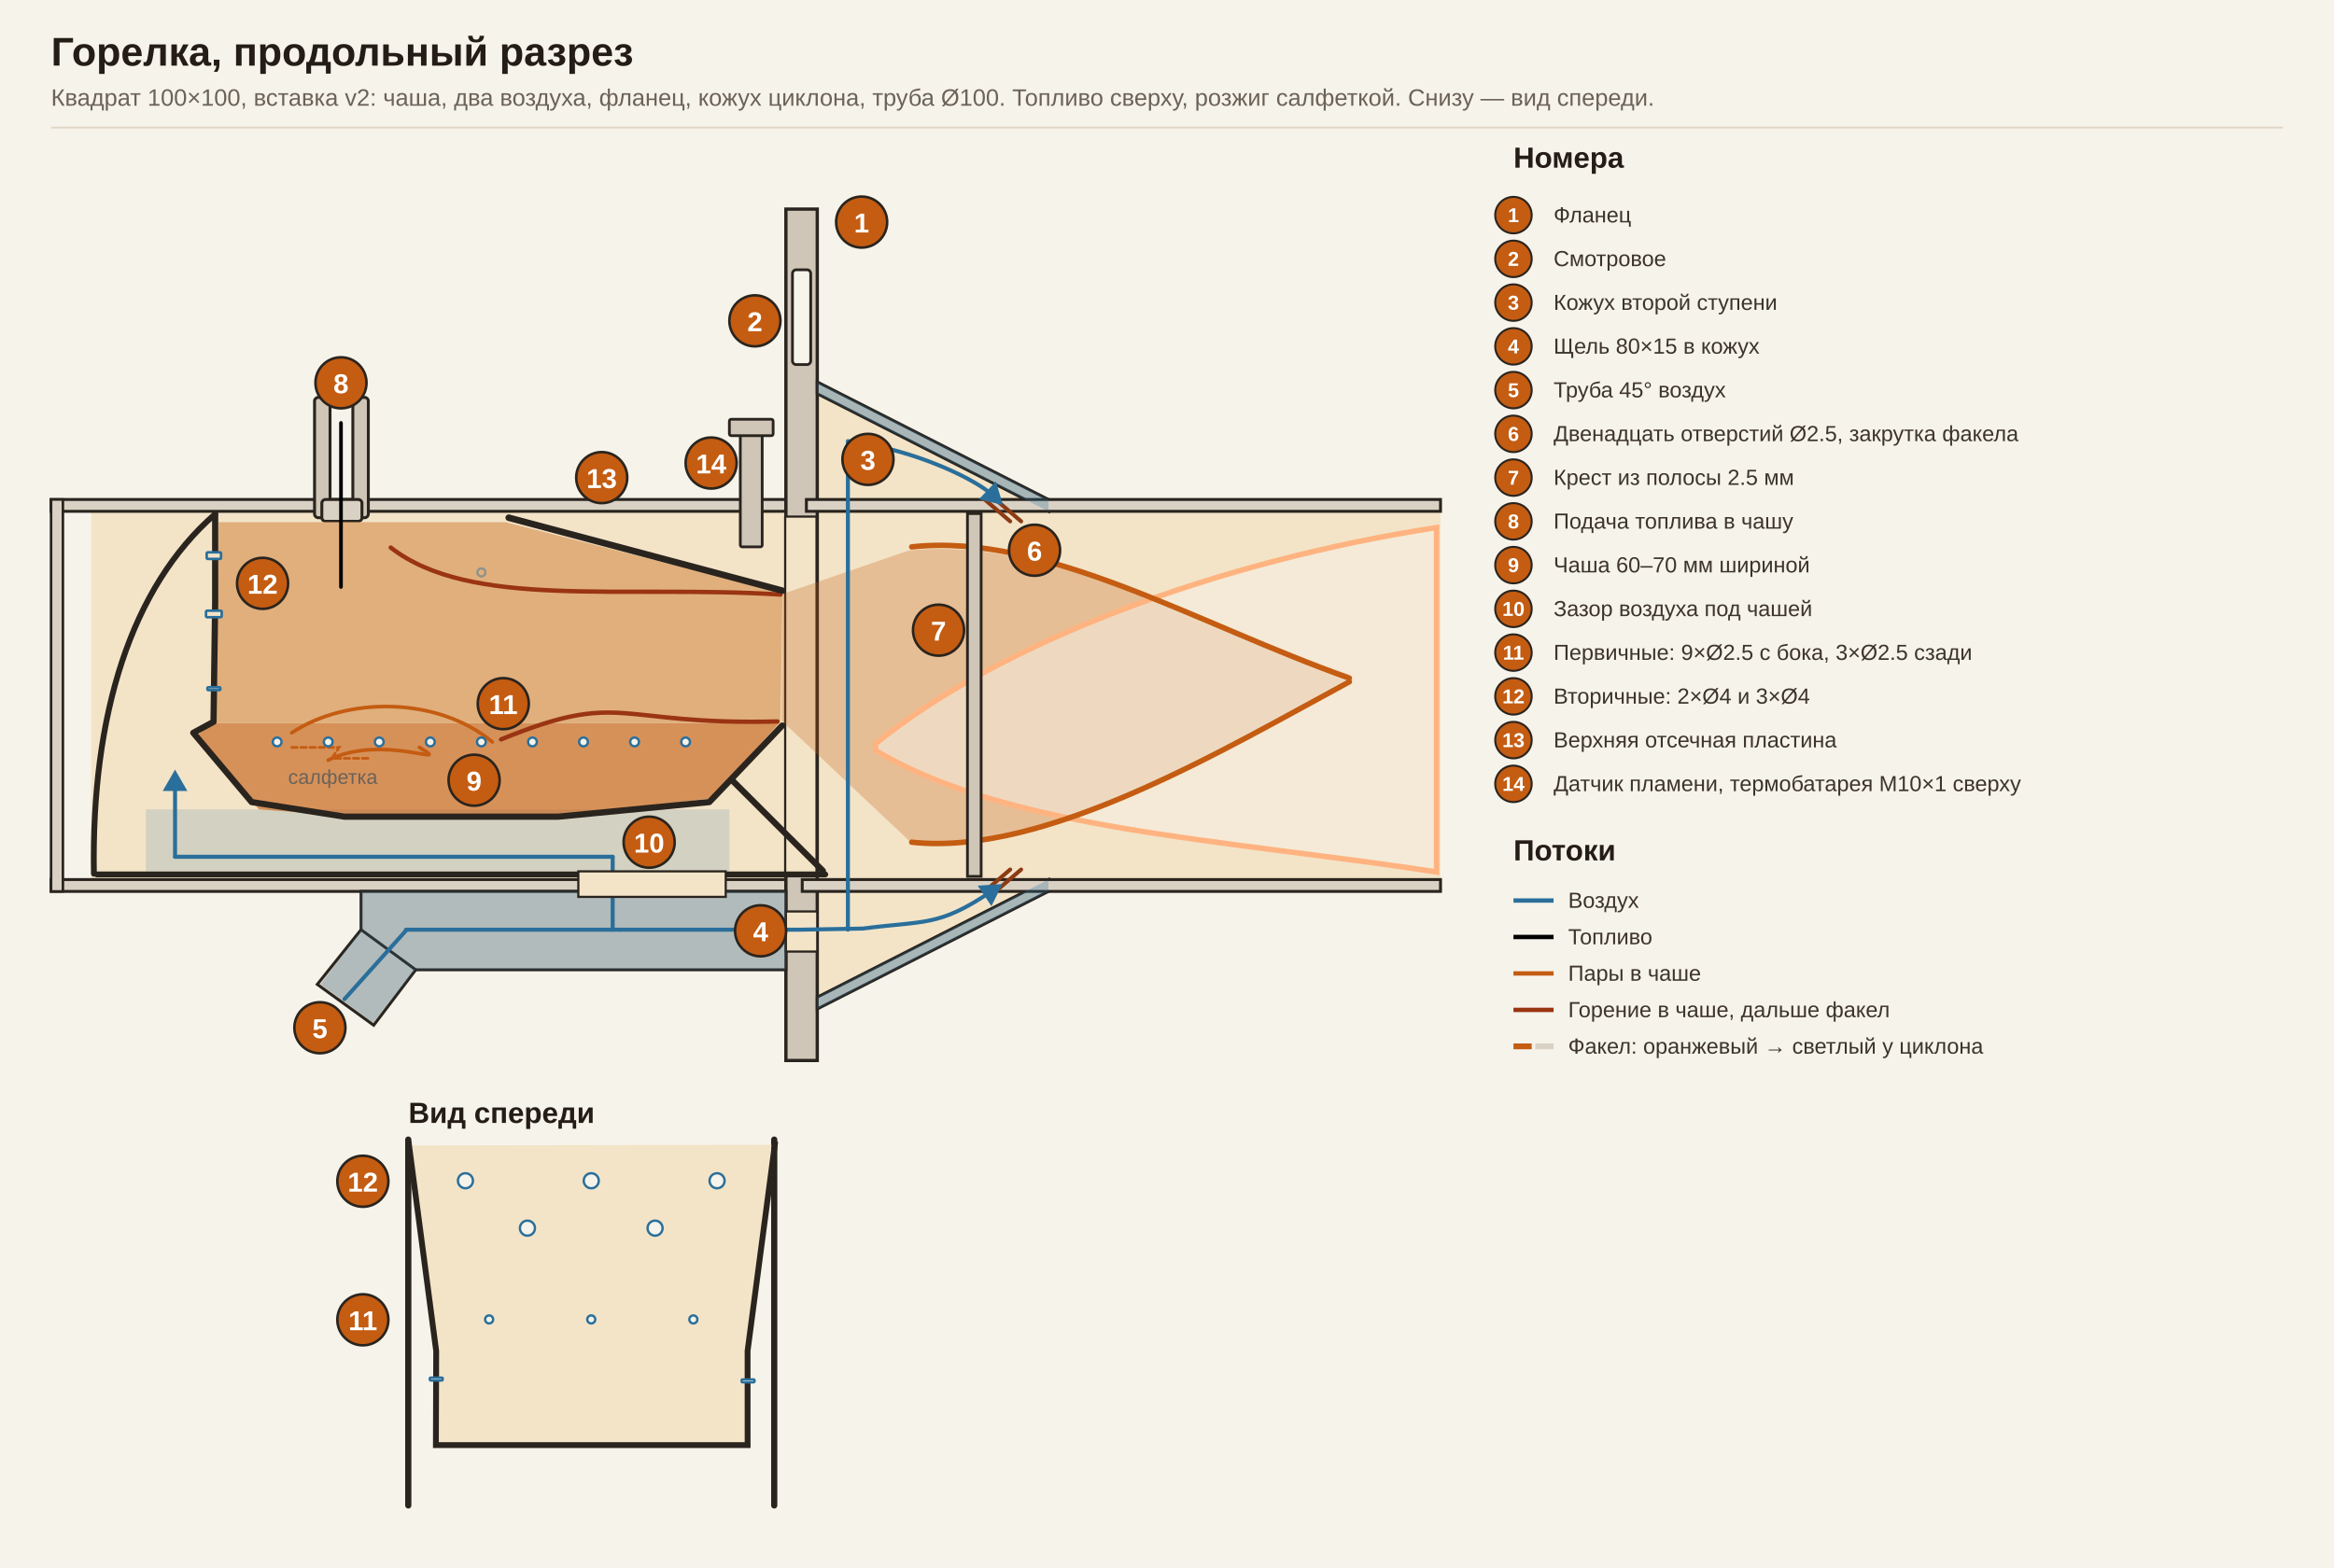
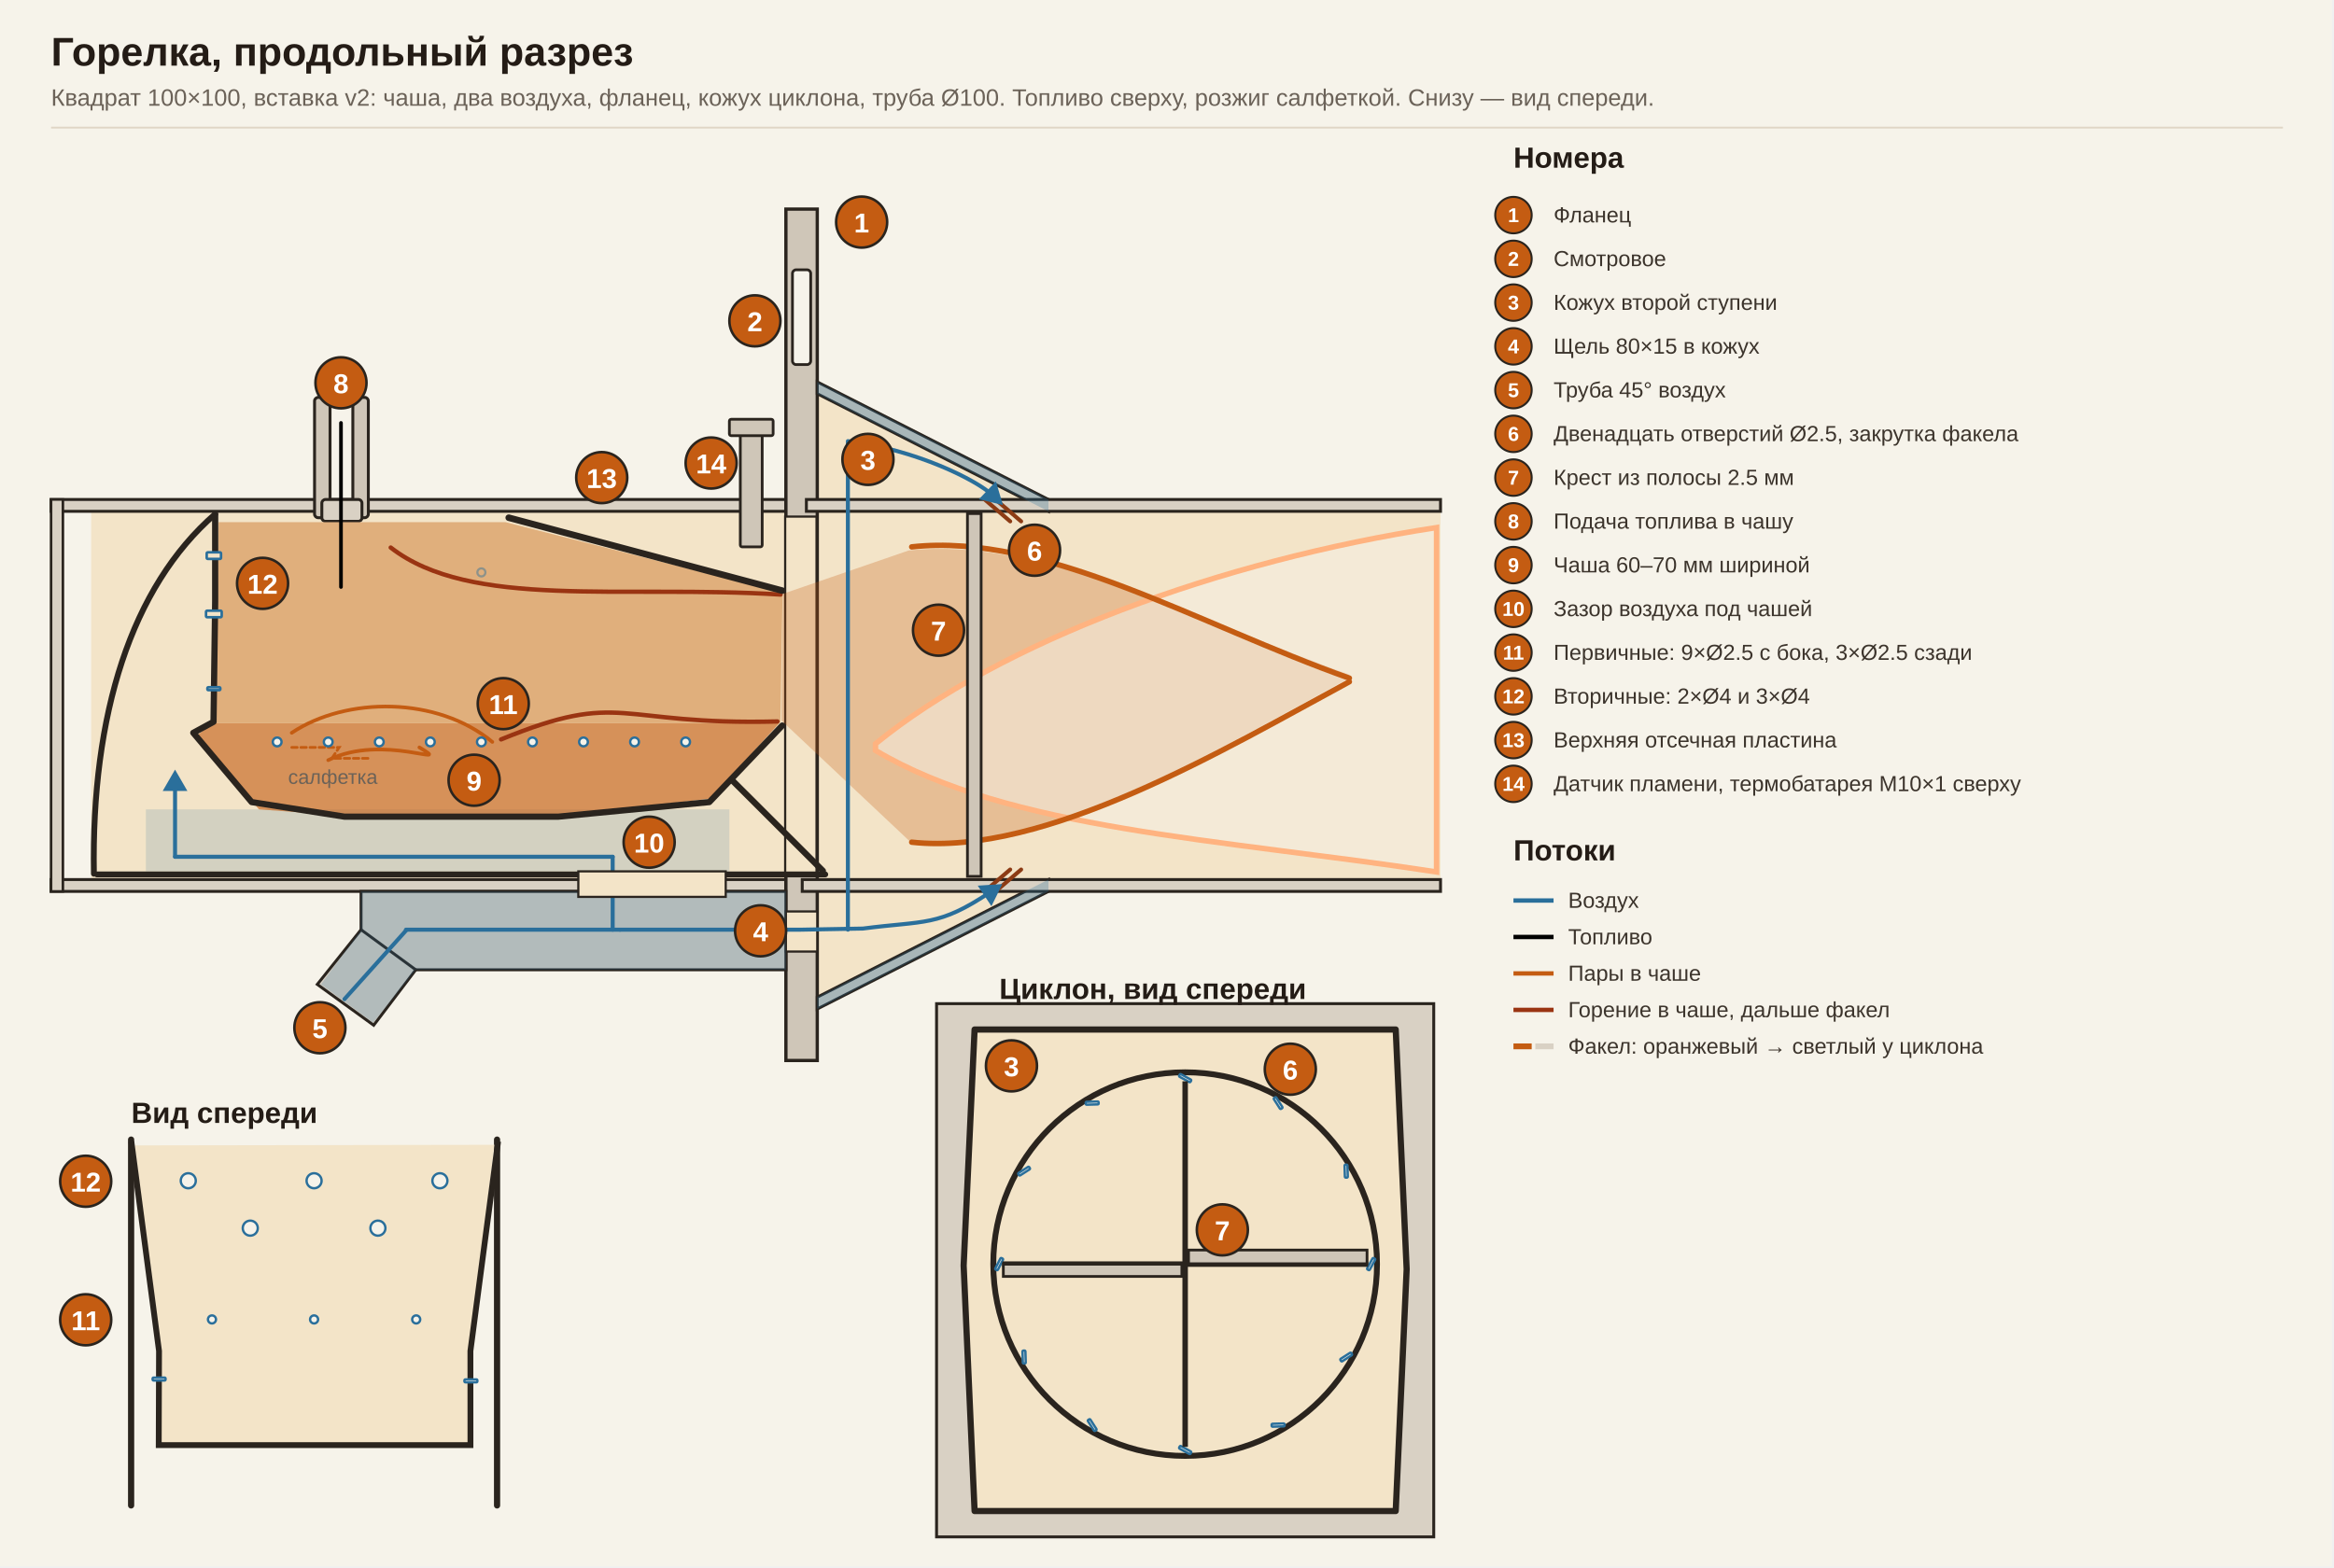
<svg xmlns="http://www.w3.org/2000/svg" width="1280" height="860" viewBox="0 0 1280 860" version="1.1" id="svg63">
  <defs id="defs63">
    <marker style="overflow:visible" id="marker68" refX="0" refY="0" orient="auto-start-reverse" markerWidth="1" markerHeight="1" viewBox="0 0 1 1" preserveAspectRatio="xMidYMid">
      <path transform="scale(0.5)" style="fill:context-stroke;fill-rule:evenodd;stroke:context-stroke;stroke-width:1pt" d="M 5.77,0 -2.88,5 V -5 Z" id="path68" />
    </marker>
    <marker style="overflow:visible" id="marker67" refX="0" refY="0" orient="auto-start-reverse" markerWidth="1" markerHeight="1" viewBox="0 0 1 1" preserveAspectRatio="xMidYMid">
      <path transform="scale(0.5)" style="fill:context-stroke;fill-rule:evenodd;stroke:context-stroke;stroke-width:1pt" d="M 5.77,0 -2.88,5 V -5 Z" id="path67" />
    </marker>
    <marker style="overflow:visible" id="Triangle" refX="0" refY="0" orient="auto-start-reverse" markerWidth="1" markerHeight="1" viewBox="0 0 1 1" preserveAspectRatio="xMidYMid">
      <path transform="scale(0.5)" style="fill:context-stroke;fill-rule:evenodd;stroke:context-stroke;stroke-width:1pt" d="M 5.77,0 -2.88,5 V -5 Z" id="path135" />
    </marker>
  </defs>
-   <rect x="0" y="0" width="1280" height="860" fill="#f6f3ea" id="rect1" />
+   <rect x="-1.138" y="-0.759" width="1280" height="860" fill="#f6f3ea" id="rect1" />
  <text x="28" y="36" font-family="Liberation Sans, DejaVu Sans, sans-serif" font-size="22" font-weight="700" fill="#241c16" id="text1">Горелка, продольный разрез</text>
  <text x="28" y="58" font-family="Liberation Sans, DejaVu Sans, sans-serif" font-size="13" fill="#6b6258" id="text2">Квадрат 100×100, вставка v2: чаша, два воздуха, фланец, кожух циклона, труба Ø100. Топливо сверху, розжиг салфеткой. Снизу — вид спереди.</text>
  <line x1="28" y1="70" x2="1252" y2="70" stroke="#e0d6c6" stroke-width="1" id="line2" />
  <path d="M 50,280.5 H 431 L 448.2,216 575,280.5 h 215 v 202 H 575 L 448.2,547 431,482.5 H 50 Z" fill="#f3e4c8" stroke="none" id="path2" />
  <path id="gap-under" d="m 80,444 h 320 v 34 H 80 Z" fill="#2a6f9b" fill-opacity="0.16" stroke="none" />
  <rect x="28" y="274" width="403" height="6.5" fill="#d9d1c4" stroke="#2a241e" stroke-width="1.6" id="rect2" />
  <rect x="28" y="482.5" width="403" height="6.5" fill="#d9d1c4" stroke="#2a241e" stroke-width="1.6" id="rect3" />
  <rect x="28" y="274" width="6.5" height="215" fill="#d9d1c4" stroke="#2a241e" stroke-width="1.4" id="rect4" />
  <rect x="431" y="114.702" width="17.2" height="467.058" fill="#cfc6b8" stroke="#2a241e" stroke-width="1.8" id="rect5" />
  <rect x="434.6" y="148" width="10" height="52" rx="2" fill="#f6f3ea" stroke="#2a241e" stroke-width="1.5" id="rect6" />
  <path d="M 448.2,209.5 575,274 v 6.5 L 448.2,216 Z" fill="#d9d1c4" stroke="#2a241e" stroke-width="1.6" id="path6" />
  <path d="M 448.2,547 575,482.5 v 6.5 l -126.8,64.5 z" fill="#d9d1c4" stroke="#2a241e" stroke-width="1.6" id="path7" />
  <rect x="442.232" y="274" width="347.768" height="6.5" fill="#d9d1c4" stroke="#2a241e" stroke-width="1.6" id="rect7" />
+   <rect x="513.624" y="550.574" width="272.659" height="292.52" fill="#d9d1c4" stroke="#2a241e" stroke-width="1.6" id="rect7-1" />
  <rect x="439.956" y="482.5" width="350.044" height="6.5" fill="#d9d1c4" stroke="#2a241e" stroke-width="1.6" id="rect8" />
  <g stroke="#8c3b14" stroke-width="2.2" stroke-linecap="round" id="g11" transform="translate(-28,122)">
    <line x1="568" y1="152" x2="582" y2="164" id="line8" />
    <line x1="574" y1="152" x2="588" y2="164" id="line9" />
    <line x1="568" y1="367" x2="582" y2="355" id="line10" />
    <line x1="574" y1="367" x2="588" y2="355" id="line11" />
  </g>
  <rect x="198" y="489" width="233" height="43" fill="#d9d1c4" stroke="#2a241e" stroke-width="1.6" id="rect13" />
  <path d="m 198,510 -24,30 30.939,22.414 L 228,532 211.906,520.193 Z" fill="#d9d1c4" stroke="#2a241e" stroke-width="1.6" id="path13" />
  <rect x="431" y="500" width="17.2" height="22" fill="#f3e4c8" stroke="#2a241e" stroke-width="1.2" id="rect15" />
  <rect x="430.6" y="283.386" width="17.2" height="196.495" fill="#f3e4c8" stroke="#2a241e" stroke-width="1.2" id="rect15-3" />
  <path d="M 53.145,479.679 H 452.582" fill="none" stroke="#2a241e" stroke-width="3.2" stroke-linecap="round" id="path19" />
  <path d="M 51.5,479.3 C 50,392 72,322 118,282" fill="none" stroke="#2a241e" stroke-width="3.2" stroke-linecap="round" stroke-linejoin="round" id="path20" />
  <rect x="172.5" y="218" width="8.5" height="66" rx="2" fill="#cfc6b8" stroke="#2a241e" stroke-width="1.6" id="rect21" />
  <rect x="193.5" y="218" width="8.5" height="66" rx="2" fill="#cfc6b8" stroke="#2a241e" stroke-width="1.6" id="rect22" />
  <rect x="176.5" y="274" width="22" height="12" rx="2" fill="#d9d1c4" stroke="#2a241e" stroke-width="1.6" id="rect23" />
  <g id="физика">
    <path id="fill-box" d="m 198,489 h 233 v 43 H 228.176 l -30.503,-22.16 z m 0,21 -22,30 28.659,21.073 L 228,532 Z" fill="#2a6f9b" fill-opacity="0.22" stroke="none" />
    <path id="fill-jacket-top" d="M 448.2,209.5 575,274 v 6.5 L 448.2,216 Z" fill="#2a6f9b" fill-opacity="0.28" stroke="none" />
    <path id="fill-jacket-bot" d="M 448.2,547 575,482.5 v 6.5 l -126.8,64.5 z" fill="#2a6f9b" fill-opacity="0.28" stroke="none" />
    <path id="fill-bowl" d="M 427.35,396.719 H 116.311 L 108,403.504 142,444 l 46.051,3.424 117.693,0.615 L 390,438 Z" style="fill:#c45c12;fill-opacity:0.604" />
    <path id="path70" d="M 119.896,286.432 118,395.34 l -1.689,1.379 H 427.35 L 428,396 429.172,325.113 277.299,286.465 Z" style="fill:#e0af7c;fill-opacity:1" />
    <path id="fill-flame" d="M 498.278,302 C 571.608,294 657.13,340.71 740,370 v 2 c -67.7,36.51 -167.634,97.621 -240.964,89.621 l -70.507,-66.392 0.777,-69.45 z" fill="#c45c12" fill-opacity="0.28" stroke="none" />
    <path id="fill-flame-hot" d="m 787.832,289.403 c -118.825,18.165 -239.13,62.68 -307.701,118.619 v 3.633 c 73.123,43.596 188.876,48.5 307.701,66.665 z" fill="#f4efe4" fill-opacity="0.55" stroke="none" style="stroke:#ffb380;stroke-width:3;stroke-dasharray:none" />
  </g>
  <g id="потоки">
    <g id="flow-air" fill="none" stroke="#2a6f9b" stroke-width="2.2" stroke-linecap="round" stroke-linejoin="round" transform="translate(0,-38)">
      <path d="m 188.922,586.08 33.93,-37.836" id="path24" />
      <path d="M 222.612,548 H 340" id="path25" />
      <path d="M 336,548 V 508" id="path26" />
      <path d="M 336,508 H 96" id="path27" />
      <path d="M 96,508 V 468" id="path28" style="marker-end:url(#Triangle)" />
      <path d="m 340,548 h 99 l 34.208,-0.621 c 34.047,-4.464 41.3,-0.888 69.998,-20.068" id="path29" style="marker-end:url(#marker68)" />
      <path d="M 465,548 V 517.794 320.16 280 c 37.318,4.627 70.64,21.387 79.344,29.655" id="path30" style="marker-end:url(#marker67)" />
    </g>
    <g id="flow-vapor" fill="none" stroke="#c45c12" stroke-width="2" stroke-linecap="round" stroke-linejoin="round" transform="translate(0,-38)">
      <path d="m 187,270 v 90" id="path31" style="fill:none;stroke:#000000" />
      <path d="m 160,440 c 30,-20 80,-20 110,5" id="path32" />
      <path d="m 180,455 c 30,-15 70,5 50,-7" id="path33" />
    </g>
    <g id="flow-mix" fill="none" stroke="#9a3412" stroke-width="2.4" stroke-linecap="round" transform="translate(0,-38)">
      <path d="m 274.798,443.618 c 67.325,-27.499 62.013,-7.616 151.562,-9.842" id="path34" />
      <path d="m 214.281,338.375 c 43.779,34.039 126.256,20.384 213.773,25.774" id="path34-3" />
    </g>
    <g id="flow-flame" fill="none" stroke="#c45c12" stroke-width="3" stroke-linecap="round" transform="translate(0,-38)">
      <path d="m 500,338 c 73.333,-8 157.127,42.712 240,72" id="path35" />
      <path d="m 500,500 c 73.333,8 172.3,-51.493 240,-88" id="path36" />
    </g>
  </g>
  <rect id="feed-under" x="317.162" y="478" width="80.838" height="14" fill="#f3e4c8" stroke="#2a241e" stroke-width="1.2" />
  <path id="seal-v2" d="m 402.073,428.583 49.206,49.141" fill="none" stroke="#2a241e" stroke-width="3.4" stroke-linecap="round" />
  <path id="bowl-v2" d="m 118,282 v 48 L 117.102,395.974 106,402 l 32,38 50.91,8 H 306.124 L 389,440 429,398" fill="none" stroke="#2a241e" stroke-width="3.4" stroke-linecap="round" stroke-linejoin="round" />
-   <g id="g16" transform="translate(-325.8717,62)" style="fill:#483e37">
+   <g id="g16" transform="translate(-477.8717,62)" style="fill:#483e37">
    <path id="bowl-v2-3" d="M 549.775,563.148 V 763.842" fill="none" stroke="#2a241e" stroke-width="3.4" stroke-linecap="round" stroke-linejoin="round" style="fill:#483e37" />
    <path id="bowl-v2-3-3" d="M 750.47,563.148 V 763.842" fill="none" stroke="#2a241e" stroke-width="3.4" stroke-linecap="round" stroke-linejoin="round" style="fill:#483e37" />
+   </g>
+   <g id="g16-3" transform="translate(-0.1689714,53.94779)" style="fill:#483e37" />
+   <g id="g16-3-3" transform="matrix(0,1.088416,-1.085851,0,1370.41,-16.21218)" style="fill:#483e37;stroke-width:0.92">
+     <path id="bowl-v2-3-3-7-6" d="M 776.47,769.842 652.755,775.368 533.775,769.842 V 557.148 l 120.817,-5.526 121.877,5.526 z" fill="none" stroke="#2a241e" stroke-width="3.127" stroke-linecap="round" stroke-linejoin="round" style="fill:#f3e4c8;fill-opacity:1" />
  </g>
  <path id="napkin" d="m 160,410 h 26 l -4,6 h 20" fill="none" stroke="#c45c12" stroke-width="1.5" stroke-dasharray="3, 2" stroke-linecap="round" />
  <text x="158" y="430" font-family="'Liberation Sans', 'DejaVu Sans', sans-serif" font-size="11px" fill="#6b6258" id="note-napkin">салфетка</text>
  <g id="sensor-v2" fill="#cfc6b8" stroke="#2a241e" stroke-width="1.5" transform="translate(-8,-28)">
    <rect x="414" y="266" width="12" height="62" rx="1" id="rect9" />
    <rect x="408" y="258" width="24" height="9" rx="1" id="rect10" />
  </g>
  <g id="n16" transform="translate(260,428)" style="font-weight:700;font-size:15px;font-family:'Liberation Sans', 'DejaVu Sans', sans-serif;text-anchor:middle;fill:#ffffff">
    <circle r="14" fill="#c45c12" stroke="#2a241e" stroke-width="1.4" cx="0" cy="0" id="circle10" />
    <text dy="0.38em" id="text10">9</text>
  </g>
  <g id="n17" transform="translate(356,462)" style="font-weight:700;font-size:15px;font-family:'Liberation Sans', 'DejaVu Sans', sans-serif;text-anchor:middle;fill:#ffffff">
    <circle r="14" fill="#c45c12" stroke="#2a241e" stroke-width="1.4" cx="0" cy="0" id="circle11" />
    <text dy="0.38em" id="text11">10</text>
  </g>
  <g id="n18" transform="translate(276,386)" style="font-weight:700;font-size:15px;font-family:'Liberation Sans', 'DejaVu Sans', sans-serif;text-anchor:middle;fill:#ffffff">
    <circle r="14" fill="#c45c12" stroke="#2a241e" stroke-width="1.4" cx="0" cy="0" id="circle12" />
    <text dy="0.38em" id="text12">11</text>
  </g>
  <g id="n19" transform="translate(144,320)" style="font-weight:700;font-size:15px;font-family:'Liberation Sans', 'DejaVu Sans', sans-serif;text-anchor:middle;fill:#ffffff">
    <circle r="14" fill="#c45c12" stroke="#2a241e" stroke-width="1.4" cx="0" cy="0" id="circle13" />
    <text dy="0.38em" id="text13">12</text>
  </g>
  <g id="n20" transform="translate(330,262)" style="font-weight:700;font-size:15px;font-family:'Liberation Sans', 'DejaVu Sans', sans-serif;text-anchor:middle;fill:#ffffff">
    <circle r="14" fill="#c45c12" stroke="#2a241e" stroke-width="1.4" cx="0" cy="0" id="circle14" />
    <text dy="0.38em" id="text14">13</text>
  </g>
  <g id="n21" transform="translate(390,254)" style="font-weight:700;font-size:15px;font-family:'Liberation Sans', 'DejaVu Sans', sans-serif;text-anchor:middle;fill:#ffffff">
    <circle r="14" fill="#c45c12" stroke="#2a241e" stroke-width="1.4" cx="0" cy="0" id="circle15" />
    <text dy="0.38em" id="text15">14</text>
  </g>
  <g id="side-holes" fill="#f6f3ea" stroke="#2a6f9b" stroke-width="1.3" transform="translate(-6,-22)">
    <circle cx="158" cy="429" r="2.4" id="circle16" />
    <circle cx="186" cy="429" r="2.4" id="circle17" />
    <circle cx="214" cy="429" r="2.4" id="circle18" />
    <circle cx="242" cy="429" r="2.4" id="circle19" />
    <circle cx="270" cy="429" r="2.4" id="circle20" />
    <circle cx="298" cy="429" r="2.4" id="circle21" />
    <circle cx="326" cy="429" r="2.4" id="circle22" />
    <circle cx="354" cy="429" r="2.4" id="circle23" />
    <circle cx="382" cy="429" r="2.4" id="circle24" />
  </g>
  <circle cx="264" cy="314" r="2.2" id="circle26" style="fill:none;stroke:#2a6f9b;stroke-width:1.2;stroke-opacity:0.45" />
  <rect id="rear-pri" x="113.734" y="377" width="7.098" height="1.6" rx="0.507" fill="#f3e4c8" stroke="#2a6f9b" stroke-width="1.4" />
  <rect id="rear-sec-a" x="112.983" y="335" width="8.6" height="3.6" rx="0.614" fill="#f3e4c8" stroke="#2a6f9b" stroke-width="1.4" />
  <rect id="rear-sec-b" x="113.358" y="303" width="7.849" height="3.6" rx="0.561" fill="#f3e4c8" stroke="#2a6f9b" stroke-width="1.4" />
  <path id="guide-v2" d="m 279,284 150,40" fill="none" stroke="#2a241e" stroke-width="3.6" stroke-linecap="round" />
  <g id="n1" transform="translate(472.5365,121.8273)" style="font-weight:700;font-size:15px;font-family:'Liberation Sans', 'DejaVu Sans', sans-serif;text-anchor:middle;fill:#ffffff">
    <circle r="14" fill="#c45c12" stroke="#2a241e" stroke-width="1.4" id="circle27" cx="0" cy="0" />
    <text dy="0.38em" id="text23">1</text>
  </g>
  <g id="n4" transform="translate(187,210)" style="font-weight:700;font-size:15px;font-family:'Liberation Sans', 'DejaVu Sans', sans-serif;text-anchor:middle;fill:#ffffff">
    <circle r="14" fill="#c45c12" stroke="#2a241e" stroke-width="1.4" id="circle28" cx="0" cy="0" />
    <text dy="0.38em" id="text26">8</text>
  </g>
  <g id="n7" transform="translate(414,176)" style="font-weight:700;font-size:15px;font-family:'Liberation Sans', 'DejaVu Sans', sans-serif;text-anchor:middle;fill:#ffffff">
    <circle r="14" fill="#c45c12" stroke="#2a241e" stroke-width="1.4" id="circle29" cx="0" cy="0" />
    <text dy="0.38em" id="text29">2</text>
  </g>
  <g id="n8" transform="translate(476,252)" style="font-weight:700;font-size:15px;font-family:'Liberation Sans', 'DejaVu Sans', sans-serif;text-anchor:middle;fill:#ffffff">
    <circle r="14" fill="#c45c12" stroke="#2a241e" stroke-width="1.4" id="circle30" cx="0" cy="0" />
    <text dy="0.38em" id="text30">3</text>
  </g>
+   <g id="n8-6" transform="translate(554.7,584.7)" style="font-weight:700;font-size:15px;font-family:'Liberation Sans', 'DejaVu Sans', sans-serif;text-anchor:middle;fill:#ffffff">
+     <circle r="14" fill="#c45c12" stroke="#2a241e" stroke-width="1.4" id="circle30-2" cx="0" cy="0" />
+     <text dy="0.38em" id="text30-6">3</text>
+   </g>
  <g id="n9" transform="translate(417.1194,510.612)" style="font-weight:700;font-size:15px;font-family:'Liberation Sans', 'DejaVu Sans', sans-serif;text-anchor:middle;fill:#ffffff">
    <circle r="14" fill="#c45c12" stroke="#2a241e" stroke-width="1.4" id="circle31" cx="0" cy="0" />
    <text dy="0.38em" id="text31">4</text>
  </g>
  <g id="n10" transform="translate(175.435,563.7888)" style="font-weight:700;font-size:15px;font-family:'Liberation Sans', 'DejaVu Sans', sans-serif;text-anchor:middle;fill:#ffffff">
    <circle r="14" fill="#c45c12" stroke="#2a241e" stroke-width="1.4" id="circle32" cx="0" cy="0" />
    <text dy="0.38em" id="text32">5</text>
  </g>
  <g id="n12" transform="translate(567.3697,301.8441)" style="font-weight:700;font-size:15px;font-family:'Liberation Sans', 'DejaVu Sans', sans-serif;text-anchor:middle;fill:#ffffff">
    <circle r="14" fill="#c45c12" stroke="#2a241e" stroke-width="1.4" id="circle34" cx="0" cy="0" />
    <text dy="0.38em" id="text34">6</text>
+   </g>
+   <g id="n12-7" transform="translate(707.6287,586.5399)" style="font-weight:700;font-size:15px;font-family:'Liberation Sans', 'DejaVu Sans', sans-serif;text-anchor:middle;fill:#ffffff">
+     <circle r="14" fill="#c45c12" stroke="#2a241e" stroke-width="1.4" id="circle34-0" cx="0" cy="0" />
+     <text dy="0.38em" id="text34-9">6</text>
  </g>
  <g id="n12-3" transform="translate(514.7,345.7)" style="font-weight:700;font-size:15px;font-family:'Liberation Sans', 'DejaVu Sans', sans-serif;text-anchor:middle;fill:#ffffff">
    <circle r="14" fill="#c45c12" stroke="#2a241e" stroke-width="1.4" id="circle34-6" cx="0" cy="0" />
    <text dy="0.38em" id="text34-7">7</text>
  </g>
  <text x="830" y="92" font-family="Liberation Sans, DejaVu Sans, sans-serif" font-size="16" font-weight="700" fill="#241c16" id="text36">Номера</text>
  <g font-family="Liberation Sans, DejaVu Sans, sans-serif" font-size="12" fill="#3c342c" id="g63">
    <g transform="translate(830,118)" id="leg-1">
      <circle r="10" fill="#c45c12" stroke="#2a241e" stroke-width="1.1" id="circle33" />
      <text fill="#ffffff" font-size="11" font-weight="700" text-anchor="middle" dy="0.35em" id="text33">1</text>
      <text x="22" y="4" fill="#3c342c" id="text35">Фланец</text>
    </g>
    <g transform="translate(830,142)" id="leg-2">
      <circle r="10" fill="#c45c12" stroke="#2a241e" stroke-width="1.1" id="circle35" />
      <text fill="#ffffff" font-size="11" font-weight="700" text-anchor="middle" dy="0.35em" id="text37">2</text>
      <text x="22" y="4" fill="#3c342c" id="text38">Смотровое</text>
    </g>
    <g transform="translate(830,166)" id="leg-3">
      <circle r="10" fill="#c45c12" stroke="#2a241e" stroke-width="1.1" id="circle38" />
      <text fill="#ffffff" font-size="11" font-weight="700" text-anchor="middle" dy="0.35em" id="text39">3</text>
      <text x="22" y="4" fill="#3c342c" id="text40">Кожух второй ступени</text>
    </g>
    <g transform="translate(830,190)" id="leg-4">
      <circle r="10" fill="#c45c12" stroke="#2a241e" stroke-width="1.1" id="circle40" />
      <text fill="#ffffff" font-size="11" font-weight="700" text-anchor="middle" dy="0.35em" id="text41">4</text>
      <text x="22" y="4" fill="#3c342c" id="text42">Щель 80×15 в кожух</text>
    </g>
    <g transform="translate(830,214)" id="leg-5">
      <circle r="10" fill="#c45c12" stroke="#2a241e" stroke-width="1.1" id="circle42" />
      <text fill="#ffffff" font-size="11" font-weight="700" text-anchor="middle" dy="0.35em" id="text43">5</text>
      <text x="22" y="4" fill="#3c342c" id="text44">Труба 45° воздух</text>
    </g>
    <g transform="translate(830,238)" id="leg-6">
      <circle r="10" fill="#c45c12" stroke="#2a241e" stroke-width="1.1" id="circle44" />
      <text fill="#ffffff" font-size="11" font-weight="700" text-anchor="middle" dy="0.35em" id="text45">6</text>
      <text x="22" y="4" fill="#3c342c" id="text46">Двенадцать отверстий Ø2.5, закрутка факела</text>
    </g>
    <g transform="translate(830,262)" id="leg-7">
      <circle r="10" fill="#c45c12" stroke="#2a241e" stroke-width="1.1" id="circle46" />
      <text fill="#ffffff" font-size="11" font-weight="700" text-anchor="middle" dy="0.35em" id="text47">7</text>
      <text x="22" y="4" fill="#3c342c" id="text48">Крест из полосы 2.5 мм</text>
    </g>
    <g transform="translate(830,286)" id="leg-8">
      <circle r="10" fill="#c45c12" stroke="#2a241e" stroke-width="1.1" id="circle48" />
      <text fill="#ffffff" font-size="11" font-weight="700" text-anchor="middle" dy="0.35em" id="text49">8</text>
      <text x="22" y="4" fill="#3c342c" id="text50">Подача топлива в чашу</text>
    </g>
    <g transform="translate(830,310)" id="leg-9">
      <circle r="10" fill="#c45c12" stroke="#2a241e" stroke-width="1.1" id="circle50" />
      <text fill="#ffffff" font-size="11" font-weight="700" text-anchor="middle" dy="0.35em" id="text51">9</text>
      <text x="22" y="4" fill="#3c342c" id="text52">Чаша 60–70 мм шириной</text>
    </g>
    <g transform="translate(830,334)" id="leg-10">
      <circle r="10" fill="#c45c12" stroke="#2a241e" stroke-width="1.1" id="circle52" />
      <text fill="#ffffff" font-size="11" font-weight="700" text-anchor="middle" dy="0.35em" id="text53">10</text>
      <text x="22" y="4" fill="#3c342c" id="text54">Зазор воздуха под чашей</text>
    </g>
    <g transform="translate(830,358)" id="leg-11">
      <circle r="10" fill="#c45c12" stroke="#2a241e" stroke-width="1.1" id="circle54" />
      <text fill="#ffffff" font-size="11" font-weight="700" text-anchor="middle" dy="0.35em" id="text55">11</text>
      <text x="22" y="4" fill="#3c342c" id="text56">Первичные: 9×Ø2.5 с бока, 3×Ø2.5 сзади</text>
    </g>
    <g transform="translate(830,382)" id="leg-12">
      <circle r="10" fill="#c45c12" stroke="#2a241e" stroke-width="1.1" id="circle56" />
      <text fill="#ffffff" font-size="11" font-weight="700" text-anchor="middle" dy="0.35em" id="text57">12</text>
      <text x="22" y="4" fill="#3c342c" id="text58">Вторичные: 2×Ø4 и 3×Ø4</text>
    </g>
    <g transform="translate(830,406)" id="leg-13">
      <circle r="10" fill="#c45c12" stroke="#2a241e" stroke-width="1.1" id="circle58" />
      <text fill="#ffffff" font-size="11" font-weight="700" text-anchor="middle" dy="0.35em" id="text59">13</text>
      <text x="22" y="4" fill="#3c342c" id="text60">Верхняя отсечная пластина</text>
    </g>
    <g transform="translate(830,430)" id="leg-14">
      <circle r="10" fill="#c45c12" stroke="#2a241e" stroke-width="1.1" id="circle60" />
      <text fill="#ffffff" font-size="11" font-weight="700" text-anchor="middle" dy="0.35em" id="text61">14</text>
      <text x="22" y="4" fill="#3c342c" id="text62">Датчик пламени, термобатарея M10×1 сверху</text>
    </g>
    <text x="0" y="472" transform="translate(830,0)" fill="#241c16" font-size="16" font-weight="700" font-family="Liberation Sans, DejaVu Sans, sans-serif" id="text63">Потоки</text>
    <g transform="translate(830,494)" fill="#3c342c" font-size="12" font-family="Liberation Sans, DejaVu Sans, sans-serif" id="g66">
      <line x1="0" y1="0" x2="22" y2="0" stroke="#2a6f9b" stroke-width="2.4" id="line35" />
      <text x="30" y="4" id="text64">Воздух</text>
      <line x1="0" y1="20" x2="22" y2="20" stroke="#000000" stroke-width="2.4" id="line-fuel" />
      <text x="30" y="24" id="text65">Топливо</text>
      <line x1="0" y1="40" x2="22" y2="40" stroke="#c45c12" stroke-width="2.4" id="line63" />
      <text x="30" y="44" id="text-vap">Пары в чаше</text>
      <line x1="0" y1="60" x2="22" y2="60" stroke="#9a3412" stroke-width="2.4" id="line64" />
      <text x="30" y="64" id="text66">Горение в чаше, дальше факел</text>
      <line x1="0" y1="80" x2="10" y2="80" stroke="#c45c12" stroke-width="3.2" id="line65" />
      <line x1="12" y1="80" x2="22" y2="80" stroke="#d9d1c4" stroke-width="3.2" id="line65b" />
      <text x="30" y="84" id="text67">Факел: оранжевый → светлый у циклона</text>
    </g>
  </g>
  <rect id="rect67" x="530.562" y="281.732" width="7.51" height="199.028" fill="#cfc6b8" stroke="#2a241e" stroke-width="1.5" />
-   <g id="front-view" transform="translate(-346,106)">
+   <g id="front-view" transform="translate(-498,106)">
    <path id="rect11" fill="#f3e4c8" stroke="none" d="m 585.211,636.6 -13.342,-114.267 197.325,-0.319 -13.904,114.585 v 50.373 H 585.211 Z" />
    <path id="path16" fill="none" stroke="#2a241e" stroke-width="3.2" stroke-linejoin="miter" d="m 771.155,520.177 -15.173,114.939 0.023,51.629 H 585.053 L 585.211,635.115 570.038,520.177" />
    <g id="g15" transform="translate(18.07561,-42)" fill="#f6f3ea" stroke="#2a6f9b" stroke-width="1.3">
      <circle cx="583.175" cy="583.724" r="4.124" id="circle26-5" />
      <circle cx="652.175" cy="583.724" r="4.124" id="circle26-6" />
      <circle cx="721.175" cy="583.724" r="4.124" id="circle26-2" />
    </g>
    <g id="g14" transform="translate(18.07564,-42)" fill="#f6f3ea" stroke="#2a6f9b" stroke-width="1.3">
      <circle cx="617.175" cy="609.724" r="4.124" id="circle26-9" />
      <circle cx="687.175" cy="609.724" r="4.124" id="circle26-1" />
    </g>
    <g id="g12" transform="translate(14.45064,-36)" fill="#f6f3ea" stroke="#2a6f9b" stroke-width="1.3">
      <circle cx="599.8" cy="653.8" r="2.2" id="circle26-27" />
      <circle cx="655.8" cy="653.8" r="2.2" id="circle26-0" />
      <circle cx="711.8" cy="653.8" r="2.2" id="circle26-93" />
    </g>
    <rect id="rear-pri-7" x="752.7" y="650.7" width="7.098" height="1.6" rx="0.507" fill="#f6f3ea" stroke="#2a6f9b" stroke-width="1.3" />
    <rect id="rear-pri-6" x="581.7" y="649.7" width="7.098" height="1.6" rx="0.507" fill="#f6f3ea" stroke="#2a6f9b" stroke-width="1.3" />
    <text x="570" y="510" font-family="'Liberation Sans', 'DejaVu Sans', sans-serif" font-size="16px" font-weight="700" fill="#241c16" id="front-title">Вид спереди</text>
    <g id="n-front-12" transform="translate(545,542)" style="font-weight:700;font-size:15px;font-family:'Liberation Sans', 'DejaVu Sans', sans-serif;text-anchor:middle;fill:#ffffff">
      <circle r="14" fill="#c45c12" stroke="#2a241e" stroke-width="1.4" id="circle1" cx="0" cy="0" />
      <text dy="0.38em" id="text3">12</text>
    </g>
    <g id="n-front-11" transform="translate(545,618)" style="font-weight:700;font-size:15px;font-family:'Liberation Sans', 'DejaVu Sans', sans-serif;text-anchor:middle;fill:#ffffff">
      <circle r="14" fill="#c45c12" stroke="#2a241e" stroke-width="1.4" id="circle3" cx="0" cy="0" />
      <text dy="0.38em" id="text4">11</text>
    </g>
  </g>
+   <path d="m 751.953,693.443 a 102,102 0 0 1 -102,102 102,102 0 0 1 -102,-102 102,102 0 0 1 102,-102 102,102 0 0 1 102,102 z" fill="#f3e4c8" stroke="none" id="path1" />
+   <path d="M 755.172,693.443 A 105.219,105.219 0 0 1 649.953,798.662 105.219,105.219 0 0 1 544.734,693.443 105.219,105.219 0 0 1 649.953,588.224 105.219,105.219 0 0 1 755.172,693.443 Z" fill="none" stroke="#2a241e" stroke-width="3.2" id="path1-2" />
+   <text x="548" y="548" font-family="Liberation Sans, DejaVu Sans, sans-serif" font-size="16" font-weight="700" fill="#241c16" id="cyclone-front-title">Циклон, вид спереди</text>
+   <g id="g408" transform="translate(0,-24)">
+     <rect x="796.434" y="269.227" width="7.098" height="1.6" rx="0.507" fill="#f6f3ea" stroke="#2a6f9b" stroke-width="1.3" transform="matrix(-0.478046,0.878305,-0.878305,-0.478046,1371.55,143.899)" id="rect397" />
+     <rect x="796.434" y="269.227" width="7.098" height="1.6" rx="0.507" fill="#f6f3ea" stroke="#2a6f9b" stroke-width="1.3" transform="matrix(-0.84179,0.539621,-0.539621,-0.84179,1557.39,564.048)" id="rect398" />
+     <rect x="796.434" y="269.227" width="7.098" height="1.6" rx="0.507" fill="#f6f3ea" stroke="#2a6f9b" stroke-width="1.3" transform="matrix(-0.99949,0.0286569,-0.0286569,-0.99949,1508.25,1052.72)" id="rect399" />
+     <rect x="796.434" y="269.227" width="7.098" height="1.6" rx="0.507" fill="#f6f3ea" stroke="#2a6f9b" stroke-width="1.3" transform="matrix(-0.878305,-0.478046,0.478046,-0.878305,1223.5,1439.04)" id="rect400" />
+     <rect x="796.434" y="269.227" width="7.098" height="1.6" rx="0.507" fill="#f6f3ea" stroke="#2a6f9b" stroke-width="1.3" transform="matrix(-0.539621,-0.84179,0.84179,-0.539621,803.348,1624.88)" id="rect401" />
+     <rect x="796.434" y="269.227" width="7.098" height="1.6" rx="0.507" fill="#f6f3ea" stroke="#2a6f9b" stroke-width="1.3" transform="matrix(-0.0286569,-0.99949,0.99949,-0.0286569,314.677,1575.74)" id="rect402" />
+     <rect x="796.434" y="269.227" width="7.098" height="1.6" rx="0.507" fill="#f6f3ea" stroke="#2a6f9b" stroke-width="1.3" transform="matrix(0.456116,-0.889891,0.889891,0.456116,-57.2267,1306.18)" id="rect403" />
+     <rect x="796.434" y="269.227" width="7.098" height="1.6" rx="0.507" fill="#f6f3ea" stroke="#2a6f9b" stroke-width="1.3" transform="matrix(0.84179,-0.539621,0.539621,0.84179,-257.489,870.838)" id="rect404" />
+     <rect x="796.434" y="269.227" width="7.098" height="1.6" rx="0.507" fill="#f6f3ea" stroke="#2a6f9b" stroke-width="1.3" transform="matrix(0.99949,-0.0286569,0.0286569,0.99949,-208.347,382.167)" id="rect405" />
+     <rect x="796.434" y="269.227" width="7.098" height="1.6" rx="0.507" fill="#f6f3ea" stroke="#2a6f9b" stroke-width="1.3" transform="matrix(0.878305,0.478046,-0.478046,0.878305,76.4086,-4.15166)" id="rect406" />
+     <rect x="796.434" y="269.227" width="7.098" height="1.6" rx="0.507" fill="#f6f3ea" stroke="#2a6f9b" stroke-width="1.3" transform="matrix(0.539621,0.84179,-0.84179,0.539621,496.558,-189.999)" id="rect407" />
+     <rect x="796.434" y="269.227" width="7.098" height="1.6" rx="0.507" fill="#f6f3ea" stroke="#2a6f9b" stroke-width="1.3" transform="matrix(0.0286569,0.99949,-0.99949,0.0286569,985.229,-140.857)" id="rect408" />
+   </g>
+   <rect id="rect67-2" x="649.203" y="593.929" width="1.5" height="199.028" fill="#cfc6b8" stroke="#2a241e" stroke-width="1.5" />
+   <rect id="rect67-2-9" x="692.693" y="-749.467" width="1.5" height="199.028" fill="#cfc6b8" stroke="#2a241e" stroke-width="1.5" transform="rotate(90)" />
+   <rect fill="#cfc6b8" stroke="#2a241e" stroke-width="1.5" id="rect409" width="97.904" height="7.51" x="651.802" y="685.74" />
+   <rect fill="#cfc6b8" stroke="#2a241e" stroke-width="1.5" id="rect409-1" width="97.904" height="6.706" x="550.242" y="693.515" />
+   <g id="n12-3-3" transform="translate(670.3554,674.6653)" style="font-weight:700;font-size:15px;font-family:'Liberation Sans', 'DejaVu Sans', sans-serif;text-anchor:middle;fill:#ffffff">
+     <circle r="14" fill="#c45c12" stroke="#2a241e" stroke-width="1.4" id="circle34-6-6" cx="0" cy="0" />
+     <text dy="0.38em" id="text34-7-0">7</text>
+   </g>
</svg>
